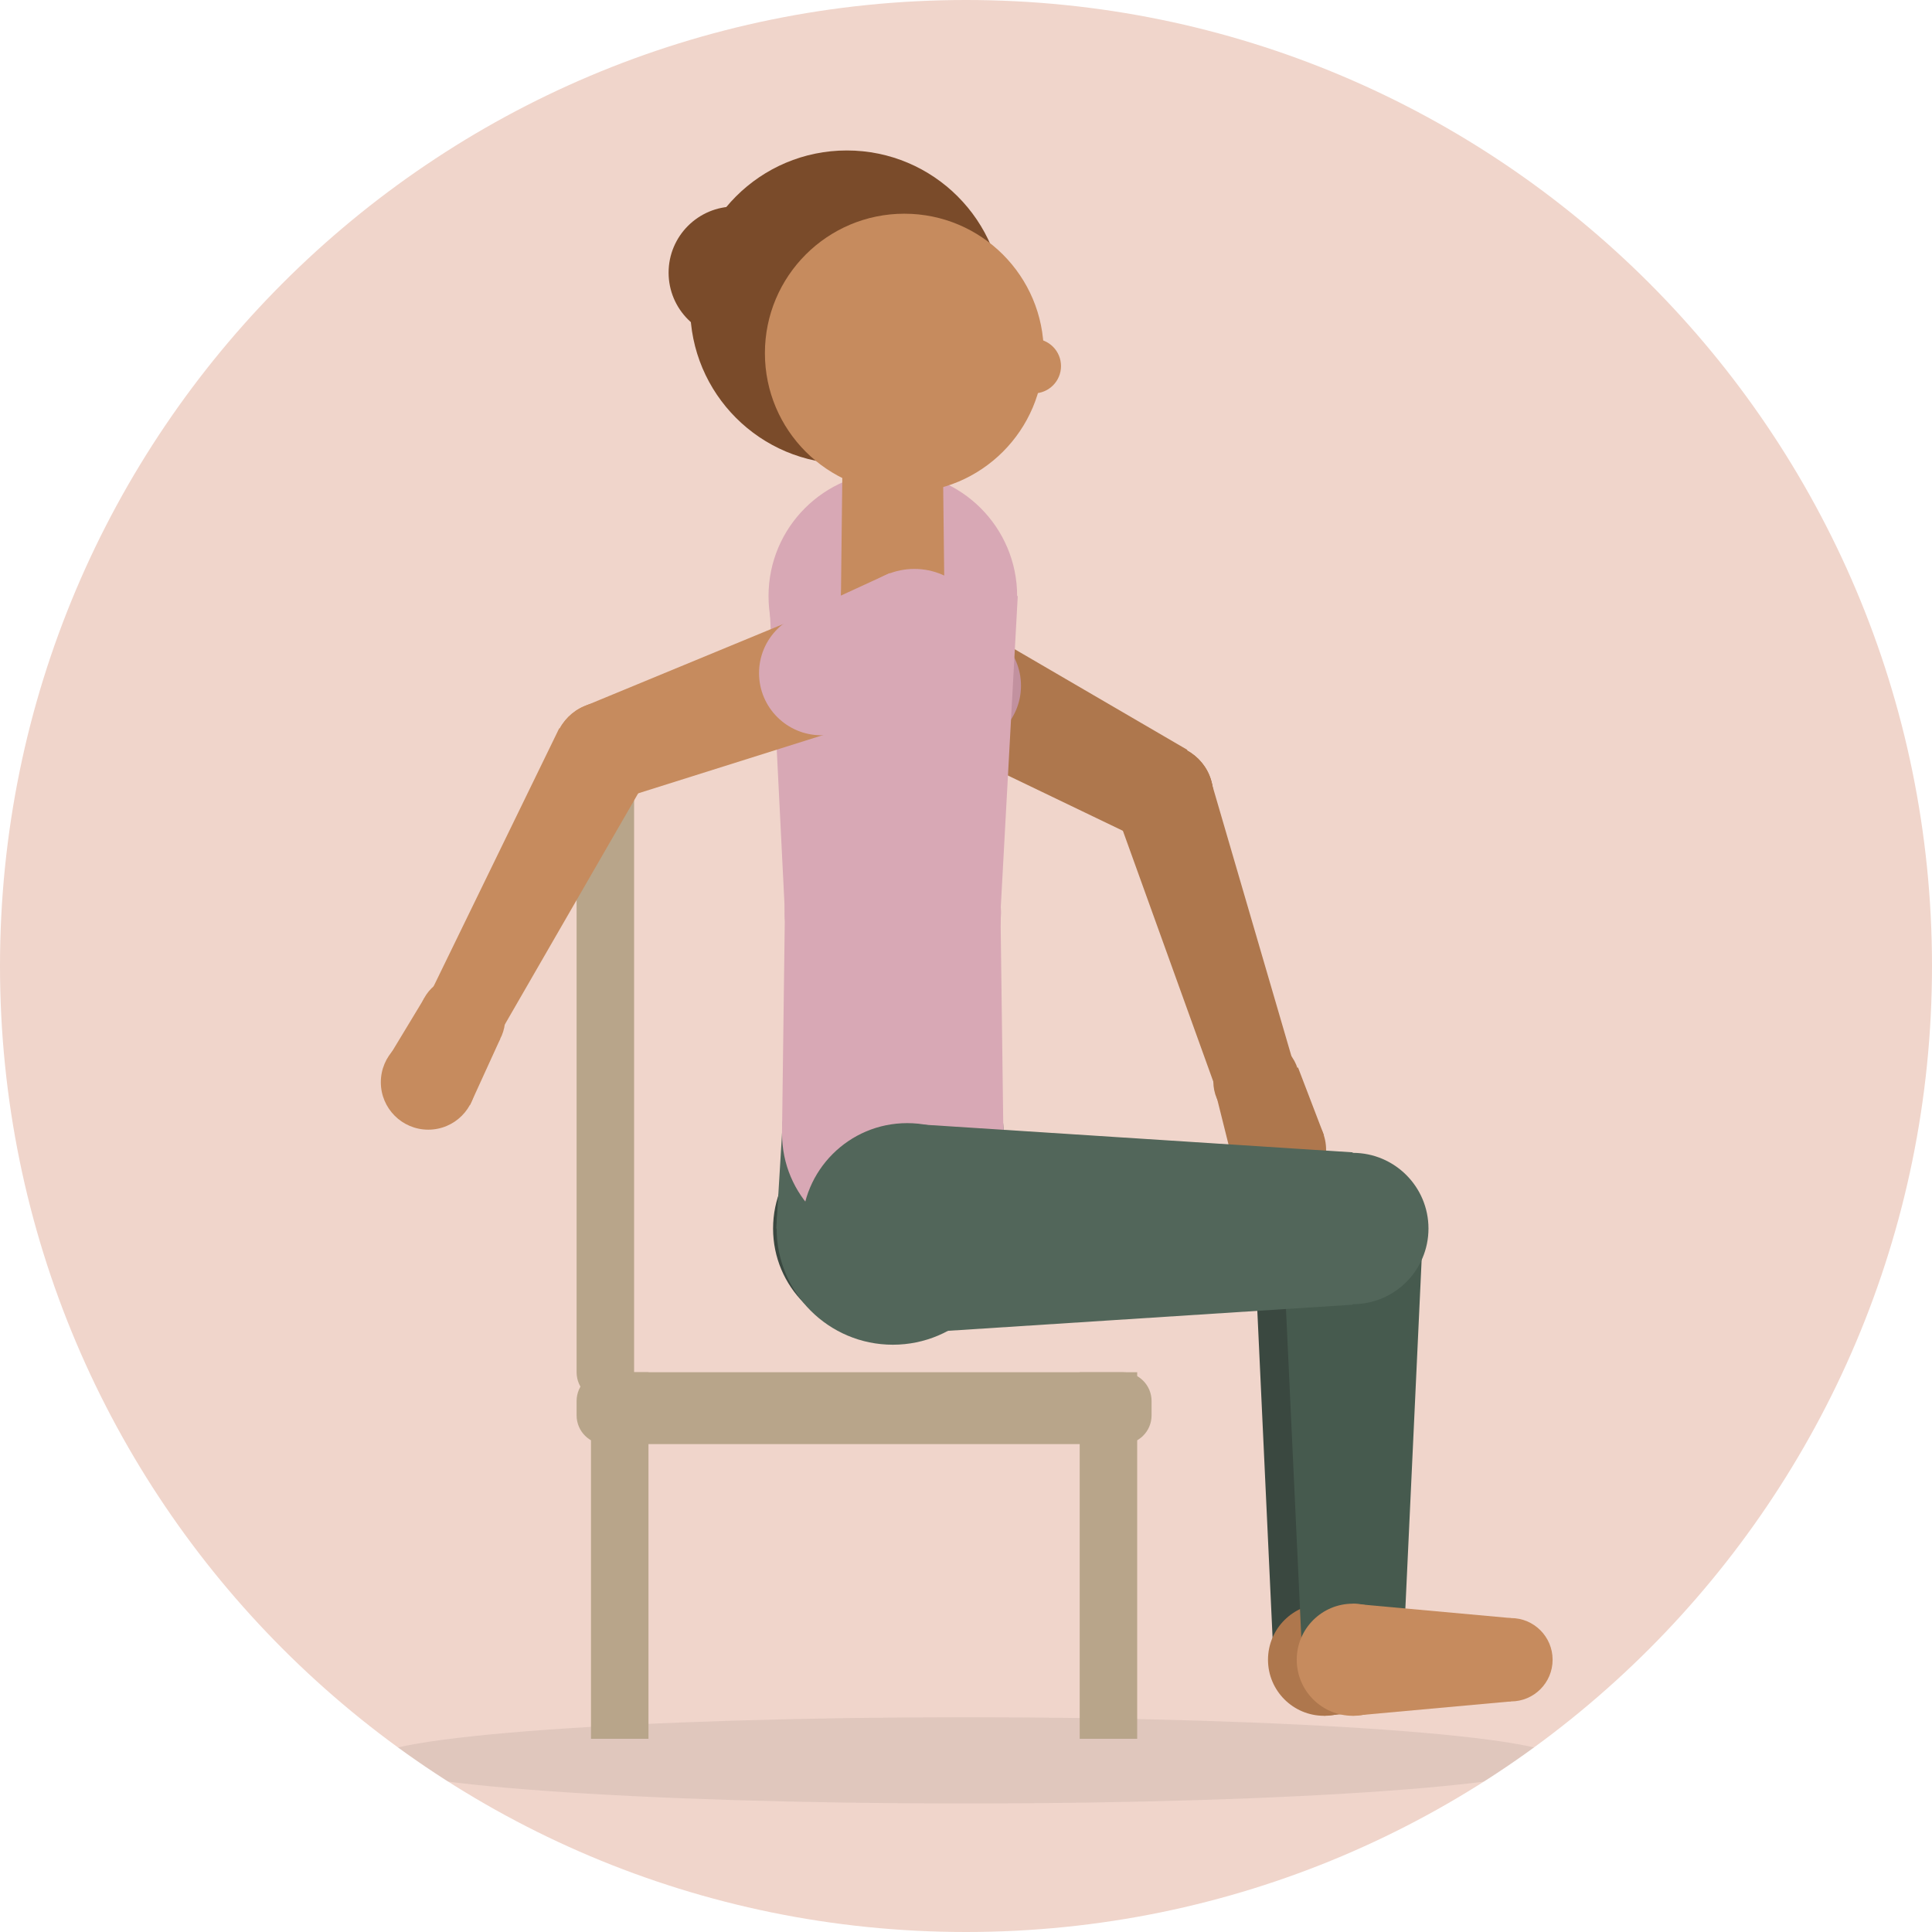
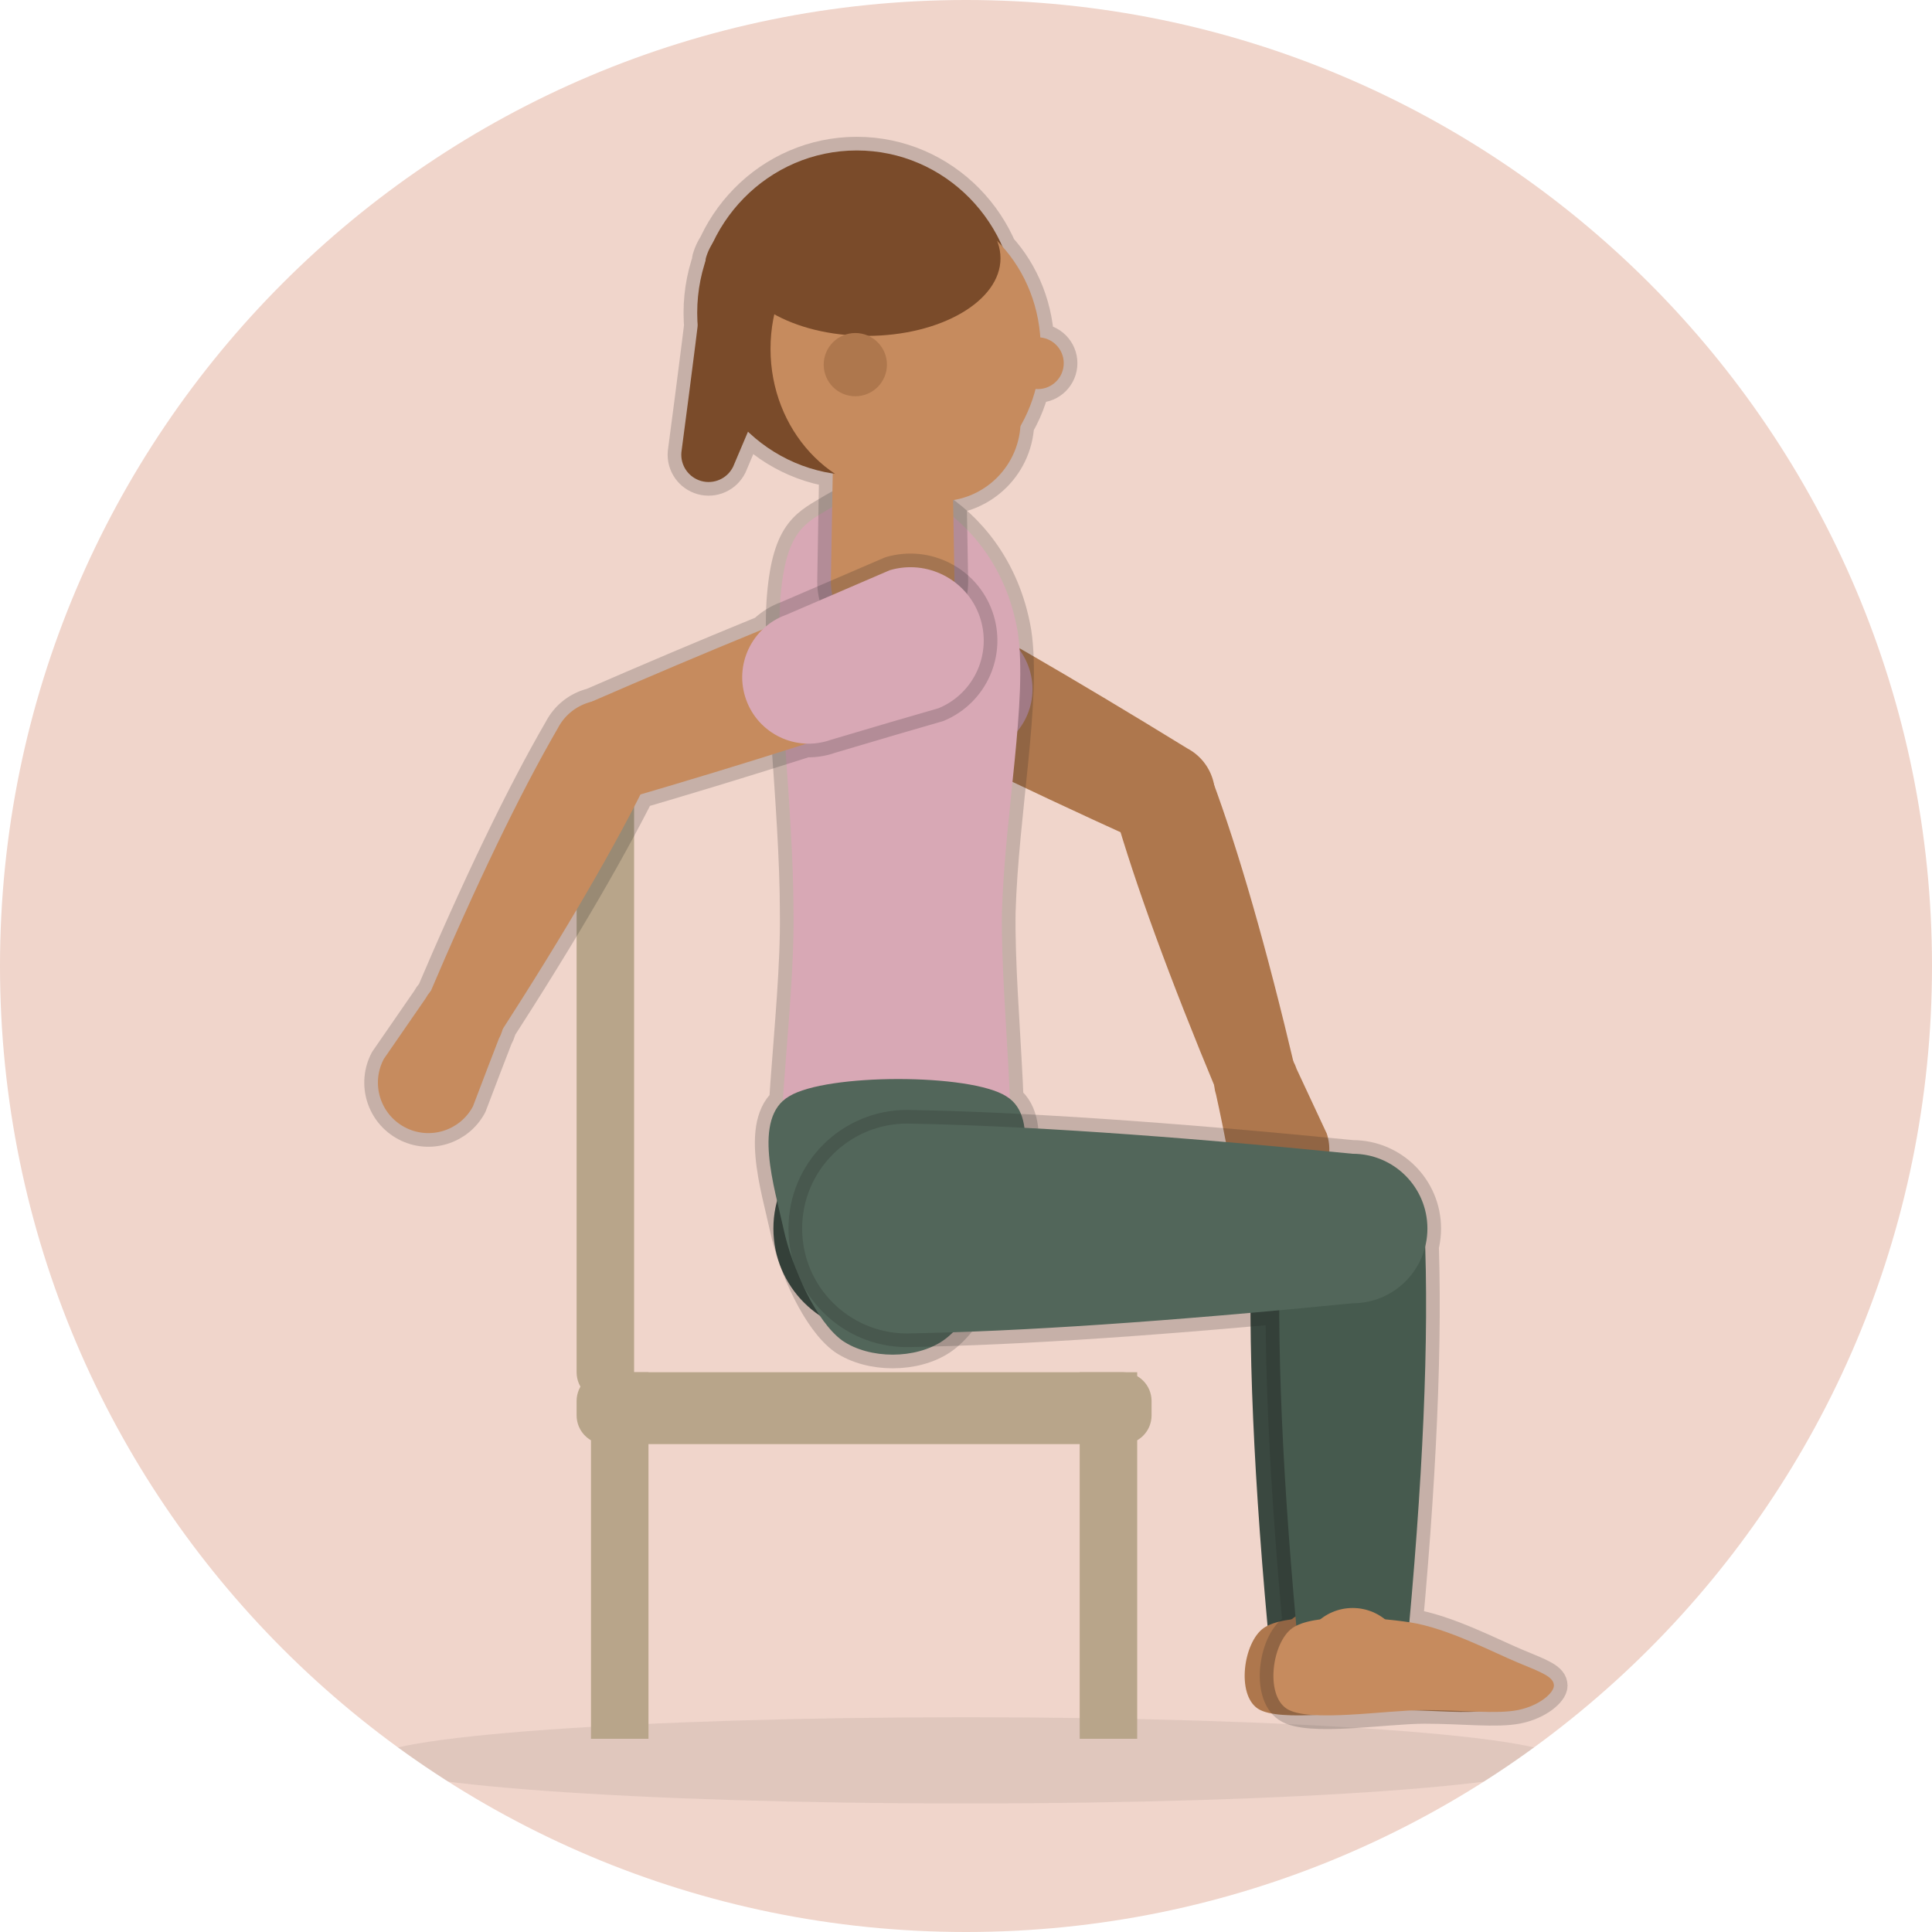
<svg xmlns="http://www.w3.org/2000/svg" viewBox="0 0 200 200" width="400" height="400" role="img" aria-label="Figure seated on a chair in profile, upright, with one hand on the chair back behind.">
  <circle cx="100" cy="100" r="100" fill="#F0D5CB" />
  <clipPath id="c1lk74kc">
    <circle cx="100" cy="100" r="100" />
  </clipPath>
  <g clip-path="url(#c1lk74kc)">
    <g transform="translate(100.0 180.0) scale(1.488)">
      <ellipse cx="0" cy="1.5" rx="41.41" ry="3" fill="#20211F" opacity="0.08" />
      <g fill="#B8A58A">
        <rect x="-27.09" y="-25.5" width="40" height="5" rx="2" />
        <rect x="-26.09" y="-25.5" width="4" height="25.5" />
        <rect x="7.91" y="-25.5" width="4" height="25.5" />
        <rect x="-27.09" y="-67.5" width="4" height="44" rx="2" />
      </g>
      <g>
-         <g fill="#AE774D">
-           <path d="M-8.7 -72.6 L12.1 -62.6 L15.4 -68.8 L-4.5 -80.4Z" />
-           <circle cx="-6.59" cy="-76.5" r="4.418" />
-           <circle cx="13.717" cy="-65.702" r="3.478" />
-         </g>
-         <g fill="#C2919F">
-           <path d="M-8.9 -72.2 L-2.5 -69.4 L1.5 -77.1 L-4.3 -80.8Z" />
-           <circle cx="-6.59" cy="-76.5" r="4.888" />
-           <circle cx="-0.498" cy="-73.261" r="4.324" />
-         </g>
-         <g fill="#AE774D">
-           <path d="M10.4 -64.6 L17.5 -44.9 L22.9 -46.6 L17.0 -66.8Z" />
-           <circle cx="13.717" cy="-65.702" r="3.478" />
-           <circle cx="20.207" cy="-45.73" r="2.8" />
-         </g>
-         <g fill="#AE774D">
-           <path d="M17.4 -44.8 L18.6 -40.0 L24.9 -42.0 L23.1 -46.7Z" />
-           <circle cx="20.207" cy="-45.73" r="3" />
-           <circle cx="21.752" cy="-40.975" r="3.3" />
-         </g>
+         <path d="M-8.7 -72.6Q-1.0 -68.4 12.0 -62.5A3.6 3.6 0 0 0 15.4 -68.9Q3.2 -76.4 -4.5 -80.4A4.4 4.4 0 0 0 -8.7 -72.6Z" fill="#AE774D" />
+         <path d="M-9.0 -72.0Q-6.3 -70.8 -1.8 -68.8A4.6 4.6 0 0 0 2.5 -76.9Q-1.7 -79.4 -4.2 -81.0A5.1 5.1 0 0 0 -9.0 -72.0Z" fill="#C2919F" />
+         <path d="M10.3 -64.6Q12.5 -56.9 17.5 -44.9A2.8 2.8 0 0 0 22.9 -46.6Q19.9 -59.3 17.1 -66.8A3.6 3.6 0 0 0 10.3 -64.6Z" fill="#AE774D" />
+         <path d="M17.4 -44.8Q17.8 -43.0 18.4 -39.9A3.5 3.5 0 0 0 25.1 -42.1Q23.8 -44.9 23.0 -46.6A2.9 2.9 0 0 0 17.4 -44.8Z" fill="#AE774D" />
      </g>
      <g>
-         <g fill="#3A4840">
-           <path d="M20.0 -35.5 L21.4 -5.5 L28.4 -5.5 L29.8 -35.5Z" />
-           <circle cx="24.91" cy="-35.5" r="4.888" />
-           <circle cx="24.91" cy="-5.5" r="3.478" />
-         </g>
-         <g fill="#3A4840">
-           <path d="M-6.1 -28.2 L24.9 -30.2 L24.9 -40.8 L-6.1 -42.8Z" />
-           <circle cx="-6.09" cy="-35.5" r="7.332" />
-           <circle cx="24.91" cy="-35.5" r="5.264" />
-         </g>
-         <g fill="#AE774D">
-           <path d="M24.9 -1.6 L35.9 -2.6 L35.9 -8.4 L24.9 -9.4Z" />
-           <circle cx="24.91" cy="-5.5" r="3.9" />
-           <circle cx="35.91" cy="-5.5" r="2.9" />
-         </g>
+         <path d="M19.9 -35.5Q19.4 -24.1 21.2 -5.5A3.7 3.7 0 0 0 28.6 -5.5Q30.4 -24.1 29.9 -35.5A5.0 5.0 0 0 0 19.9 -35.5Z" fill="#3A4840" />
+         <path d="M-6.1 -28.2Q5.7 -28.4 24.9 -30.3A5.2 5.2 0 0 0 24.9 -40.7Q5.7 -42.6 -6.1 -42.8A7.3 7.3 0 0 0 -6.1 -28.2Z" fill="#3A4840" />
+         <path d="M24.9 -1.9A3.6 3.6 0.0 1 0 24.9 -9.1A3.6 3.6 0.0 1 0 24.9 -1.9Z" fill="#AE774D" />
+         <path d="M20.7 -7.7C19.3 -6.7 18.8 -3.1 20.3 -2.1C21.8 -1.1 27.2 -2.0 29.9 -2.0C32.6 -2.0 34.9 -1.7 36.4 -2.0C37.9 -2.3 38.9 -3.2 38.9 -3.7C38.9 -4.3 38.1 -4.6 36.4 -5.3C34.7 -6.0 31.5 -7.7 28.9 -8.1C26.3 -8.5 22.1 -8.7 20.7 -7.7Z" fill="#AE774D" />
      </g>
      <g>
-         <g fill="#52665A">
-           <path d="M3.0 -35.5 L2.6 -42.1 L-12.8 -42.1 L-13.2 -35.5Z" />
-           <circle cx="-5.09" cy="-35.5" r="8.084" />
-           <circle cx="-5.09" cy="-42.1" r="7.708" />
-         </g>
-         <g fill="#D8A8B5">
-           <path d="M2.6 -42.1 L2.4 -57.5 L-12.6 -57.5 L-12.8 -42.1Z" />
-           <circle cx="-5.09" cy="-42.1" r="7.708" />
-           <circle cx="-5.09" cy="-57.5" r="7.52" />
-         </g>
-         <g fill="#D8A8B5">
-           <path d="M2.4 -57.5 L3.6 -79.5 L-13.7 -79.5 L-12.6 -57.5Z" />
-           <circle cx="-5.09" cy="-57.5" r="7.52" />
-           <circle cx="-5.09" cy="-79.5" r="8.648" />
-         </g>
+         <path d="M-12.5 -35.5C-13.7 -40.3 -11.9 -50.2 -12.0 -57.5C-12.0 -64.8 -13.3 -74.8 -12.9 -79.5C-12.5 -84.2 -11.1 -84.6 -9.3 -85.7C-7.5 -86.8 -4.2 -87.4 -2.1 -85.9C0.1 -84.5 2.8 -81.7 3.6 -77.0C4.3 -72.3 2.7 -64.4 2.5 -57.5C2.4 -50.6 3.9 -40.3 2.6 -35.5C1.3 -30.8 -2.6 -29.0 -5.1 -29.0C-7.6 -29.0 -11.4 -30.8 -12.5 -35.5ZM-12.7 -35.5C-13.3 -38.3 -14.9 -43.2 -12.3 -44.7C-9.7 -46.3 0.3 -46.3 2.8 -44.7C5.3 -43.2 3.6 -38.3 2.9 -35.5C2.2 -32.7 0.3 -29.0 -1.6 -27.7C-3.5 -26.4 -6.7 -26.4 -8.6 -27.7C-10.4 -29.0 -12.1 -32.7 -12.7 -35.5Z" fill="#1E1F1D" stroke="#1E1F1D" stroke-width="1.9" stroke-linejoin="round" opacity="0.2" />
+         <path d="M-12.5 -35.5C-13.7 -40.3 -11.9 -50.2 -12.0 -57.5C-12.0 -64.8 -13.3 -74.8 -12.9 -79.5C-12.5 -84.2 -11.1 -84.6 -9.3 -85.7C-7.5 -86.8 -4.2 -87.4 -2.1 -85.9C0.1 -84.5 2.8 -81.7 3.6 -77.0C4.3 -72.3 2.7 -64.4 2.5 -57.5C2.4 -50.6 3.9 -40.3 2.6 -35.5C1.3 -30.8 -2.6 -29.0 -5.1 -29.0C-7.6 -29.0 -11.4 -30.8 -12.5 -35.5Z" fill="#D8A8B5" />
+         <path d="M-12.7 -35.5C-13.3 -38.3 -14.9 -43.2 -12.3 -44.7C-9.7 -46.3 0.3 -46.3 2.8 -44.7C5.3 -43.2 3.6 -38.3 2.9 -35.5C2.2 -32.7 0.3 -29.0 -1.6 -27.7C-3.5 -26.4 -6.7 -26.4 -8.6 -27.7C-10.4 -29.0 -12.1 -32.7 -12.7 -35.5Z" fill="#52665A" />
      </g>
      <g>
-         <g fill="#C68B5E">
-           <path d="M-1.5 -79.5 L-1.7 -97.0 L-8.5 -97.0 L-8.7 -79.5Z" />
-           <circle cx="-5.09" cy="-79.5" r="3.6" />
-           <circle cx="-5.09" cy="-97" r="3.4" />
-         </g>
-         <circle cx="-16.09" cy="-102" r="4.6" fill="#7A4B2A" />
-         <circle cx="-8.29" cy="-99.6" r="10.9" fill="#7A4B2A" />
-         <circle cx="-4.29" cy="-96.4" r="9.7" fill="#C68B5E" />
-         <circle cx="4.71" cy="-95.5" r="1.9" fill="#C68B5E" />
+         <path d="M-0.8 -80.5Q-0.9 -86.8 -1.1 -97.0A4.0 4.0 0 0 0 -9.1 -97.0Q-9.3 -86.8 -9.4 -80.5A4.3 4.3 0 0 0 -0.8 -80.5ZM-18.1 -103.0Q-18.7 -97.8 -19.8 -89.5A1.9 1.9 0 0 0 -16.2 -88.5Q-12.9 -96.3 -10.9 -101.0A3.7 3.7 0 0 0 -18.1 -103.0ZM-7.6 -87.9A11.1 11.3 0.0 1 0 -7.6 -110.5A11.1 11.3 0.0 1 0 -7.6 -87.9ZM-4.2 -86.5A9.4 10.2 0.0 1 0 -4.2 -106.9A9.4 10.2 0.0 1 0 -4.2 -86.5ZM-1.8 -86.1A5.6 5.6 0.0 1 0 -1.8 -97.3A5.6 5.6 0.0 1 0 -1.8 -86.1ZM5.0 -93.9A1.8 1.8 0.0 1 0 5.0 -97.5A1.8 1.8 0.0 1 0 5.0 -93.9ZM-6.9 -97.6A9.3 5.4 0.0 1 0 -6.9 -108.4A9.3 5.4 0.0 1 0 -6.9 -97.6ZM-7.7 -93.4A2.2 2.2 0.0 1 0 -7.7 -97.8A2.2 2.2 0.0 1 0 -7.7 -93.4Z" fill="#1E1F1D" stroke="#1E1F1D" stroke-width="1.9" stroke-linejoin="round" opacity="0.2" />
+         <path d="M-0.8 -80.5Q-0.9 -86.8 -1.1 -97.0A4.0 4.0 0 0 0 -9.1 -97.0Q-9.3 -86.8 -9.4 -80.5A4.3 4.3 0 0 0 -0.8 -80.5Z" fill="#C68B5E" />
+         <path d="M-18.1 -103.0Q-18.7 -97.8 -19.8 -89.5A1.9 1.9 0 0 0 -16.2 -88.5Q-12.9 -96.3 -10.9 -101.0A3.7 3.7 0 0 0 -18.1 -103.0Z" fill="#7A4B2A" />
+         <path d="M-7.6 -87.9A11.1 11.3 0.0 1 0 -7.6 -110.5A11.1 11.3 0.0 1 0 -7.6 -87.9Z" fill="#7A4B2A" />
+         <path d="M-4.2 -86.5A9.4 10.2 0.0 1 0 -4.2 -106.9A9.4 10.2 0.0 1 0 -4.2 -86.5Z" fill="#C68B5E" />
+         <path d="M-1.8 -86.1A5.6 5.6 0.0 1 0 -1.8 -97.3A5.6 5.6 0.0 1 0 -1.8 -86.1Z" fill="#C68B5E" />
+         <path d="M5.0 -93.9A1.8 1.8 0.0 1 0 5.0 -97.5A1.8 1.8 0.0 1 0 5.0 -93.9Z" fill="#C68B5E" />
+         <path d="M-6.9 -97.6A9.3 5.4 0.0 1 0 -6.9 -108.4A9.3 5.4 0.0 1 0 -6.9 -97.6Z" fill="#7A4B2A" />
+         <path d="M-7.7 -93.4A2.2 2.2 0.0 1 0 -7.7 -97.8A2.2 2.2 0.0 1 0 -7.7 -93.4Z" fill="#AE774D" />
      </g>
      <g>
-         <g fill="#465A4E">
-           <path d="M22.0 -35.5 L23.4 -5.5 L30.4 -5.5 L31.8 -35.5Z" />
-           <circle cx="26.91" cy="-35.5" r="4.888" />
-           <circle cx="26.91" cy="-5.5" r="3.478" />
-         </g>
-         <g fill="#52665A">
-           <path d="M-4.1 -28.2 L26.9 -30.2 L26.9 -40.8 L-4.1 -42.8Z" />
-           <circle cx="-4.09" cy="-35.5" r="7.332" />
-           <circle cx="26.91" cy="-35.5" r="5.264" />
-         </g>
-         <g fill="#C68B5E">
-           <path d="M26.9 -1.6 L37.9 -2.6 L37.9 -8.4 L26.9 -9.4Z" />
-           <circle cx="26.91" cy="-5.5" r="3.9" />
-           <circle cx="37.91" cy="-5.5" r="2.9" />
-         </g>
+         <path d="M21.9 -35.5Q21.4 -24.1 23.2 -5.5A3.7 3.7 0 0 0 30.6 -5.5Q32.4 -24.1 31.9 -35.5A5.0 5.0 0 0 0 21.9 -35.5ZM-4.1 -28.2Q7.7 -28.4 26.9 -30.3A5.2 5.2 0 0 0 26.9 -40.7Q7.7 -42.6 -4.1 -42.8A7.3 7.3 0 0 0 -4.1 -28.2ZM26.9 -1.9A3.6 3.6 0.0 1 0 26.9 -9.1A3.6 3.6 0.0 1 0 26.9 -1.9ZM22.7 -7.7C21.3 -6.7 20.8 -3.1 22.3 -2.1C23.8 -1.1 29.2 -2.0 31.9 -2.0C34.6 -2.0 36.9 -1.7 38.4 -2.0C39.9 -2.3 40.9 -3.2 40.9 -3.7C40.9 -4.3 40.1 -4.6 38.4 -5.3C36.7 -6.0 33.5 -7.7 30.9 -8.1C28.3 -8.5 24.1 -8.7 22.7 -7.7Z" fill="#1E1F1D" stroke="#1E1F1D" stroke-width="1.9" stroke-linejoin="round" opacity="0.2" />
+         <path d="M21.9 -35.5Q21.4 -24.1 23.2 -5.5A3.7 3.7 0 0 0 30.6 -5.5Q32.4 -24.1 31.9 -35.5A5.0 5.0 0 0 0 21.9 -35.5Z" fill="#465A4E" />
+         <path d="M-4.1 -28.2Q7.7 -28.4 26.9 -30.3A5.2 5.2 0 0 0 26.9 -40.7Q7.7 -42.6 -4.1 -42.8A7.3 7.3 0 0 0 -4.1 -28.2Z" fill="#52665A" />
+         <path d="M26.9 -1.9A3.6 3.6 0.0 1 0 26.9 -9.1A3.6 3.6 0.0 1 0 26.9 -1.9Z" fill="#C68B5E" />
+         <path d="M22.7 -7.7C21.3 -6.7 20.8 -3.1 22.3 -2.1C23.8 -1.1 29.2 -2.0 31.9 -2.0C34.6 -2.0 36.9 -1.7 38.4 -2.0C39.9 -2.3 40.9 -3.2 40.9 -3.7C40.9 -4.3 40.1 -4.6 38.4 -5.3C36.7 -6.0 33.5 -7.7 30.9 -8.1C28.3 -8.5 24.1 -8.7 22.7 -7.7Z" fill="#C68B5E" />
      </g>
      <g>
-         <g fill="#C68B5E">
-           <path d="M-5.1 -80.7 L-26.4 -71.9 L-24.0 -65.4 L-2.1 -72.3Z" />
-           <circle cx="-3.59" cy="-76.5" r="4.418" />
-           <circle cx="-25.203" cy="-68.634" r="3.478" />
-         </g>
-         <g fill="#D8A8B5">
-           <path d="M-5.3 -81.1 L-11.6 -78.2 L-8.6 -70.1 L-1.9 -71.9Z" />
-           <circle cx="-3.59" cy="-76.5" r="4.888" />
-           <circle cx="-10.074" cy="-74.14" r="4.324" />
-         </g>
-         <g fill="#C68B5E">
-           <path d="M-28.3 -70.3 L-37.5 -51.4 L-32.6 -48.8 L-22.1 -67.0Z" />
-           <circle cx="-25.203" cy="-68.634" r="3.478" />
-           <circle cx="-35.062" cy="-50.092" r="2.8" />
-         </g>
-         <g fill="#C68B5E">
-           <path d="M-37.7 -51.5 L-40.3 -47.2 L-34.5 -44.1 L-32.4 -48.7Z" />
-           <circle cx="-35.062" cy="-50.092" r="3" />
-           <circle cx="-37.41" cy="-45.677" r="3.3" />
-         </g>
+         <path d="M-5.1 -80.7Q-13.3 -77.7 -26.4 -72.0A3.6 3.6 0 0 0 -24.0 -65.3Q-10.3 -69.3 -2.1 -72.3A4.4 4.4 0 0 0 -5.1 -80.7ZM-5.3 -81.3Q-8.1 -80.1 -12.5 -78.2A4.6 4.6 0 0 0 -9.4 -69.5Q-4.7 -70.9 -1.9 -71.7A5.1 5.1 0 0 0 -5.3 -81.3ZM-28.4 -70.3Q-32.4 -63.4 -37.5 -51.4A2.8 2.8 0 0 0 -32.6 -48.8Q-25.5 -59.8 -22.0 -67.0A3.6 3.6 0 0 0 -28.4 -70.3ZM-37.6 -51.5Q-38.7 -49.9 -40.5 -47.3A3.5 3.5 0 0 0 -34.3 -44.0Q-33.2 -46.9 -32.5 -48.7A2.9 2.9 0 0 0 -37.6 -51.5Z" fill="#1E1F1D" stroke="#1E1F1D" stroke-width="1.9" stroke-linejoin="round" opacity="0.2" />
+         <path d="M-5.1 -80.7Q-13.3 -77.7 -26.4 -72.0A3.6 3.6 0 0 0 -24.0 -65.3Q-10.3 -69.3 -2.1 -72.3A4.4 4.4 0 0 0 -5.1 -80.7Z" fill="#C68B5E" />
+         <path d="M-5.3 -81.3Q-8.1 -80.1 -12.5 -78.2A4.6 4.6 0 0 0 -9.4 -69.5Q-4.7 -70.9 -1.9 -71.7A5.1 5.1 0 0 0 -5.3 -81.3Z" fill="#D8A8B5" />
+         <path d="M-28.4 -70.3Q-32.4 -63.4 -37.5 -51.4A2.8 2.8 0 0 0 -32.6 -48.8Q-25.5 -59.8 -22.0 -67.0A3.6 3.6 0 0 0 -28.4 -70.3Z" fill="#C68B5E" />
+         <path d="M-37.6 -51.5Q-38.7 -49.9 -40.5 -47.3A3.5 3.5 0 0 0 -34.3 -44.0Q-33.2 -46.9 -32.5 -48.7A2.9 2.9 0 0 0 -37.6 -51.5Z" fill="#C68B5E" />
      </g>
    </g>
  </g>
</svg>
